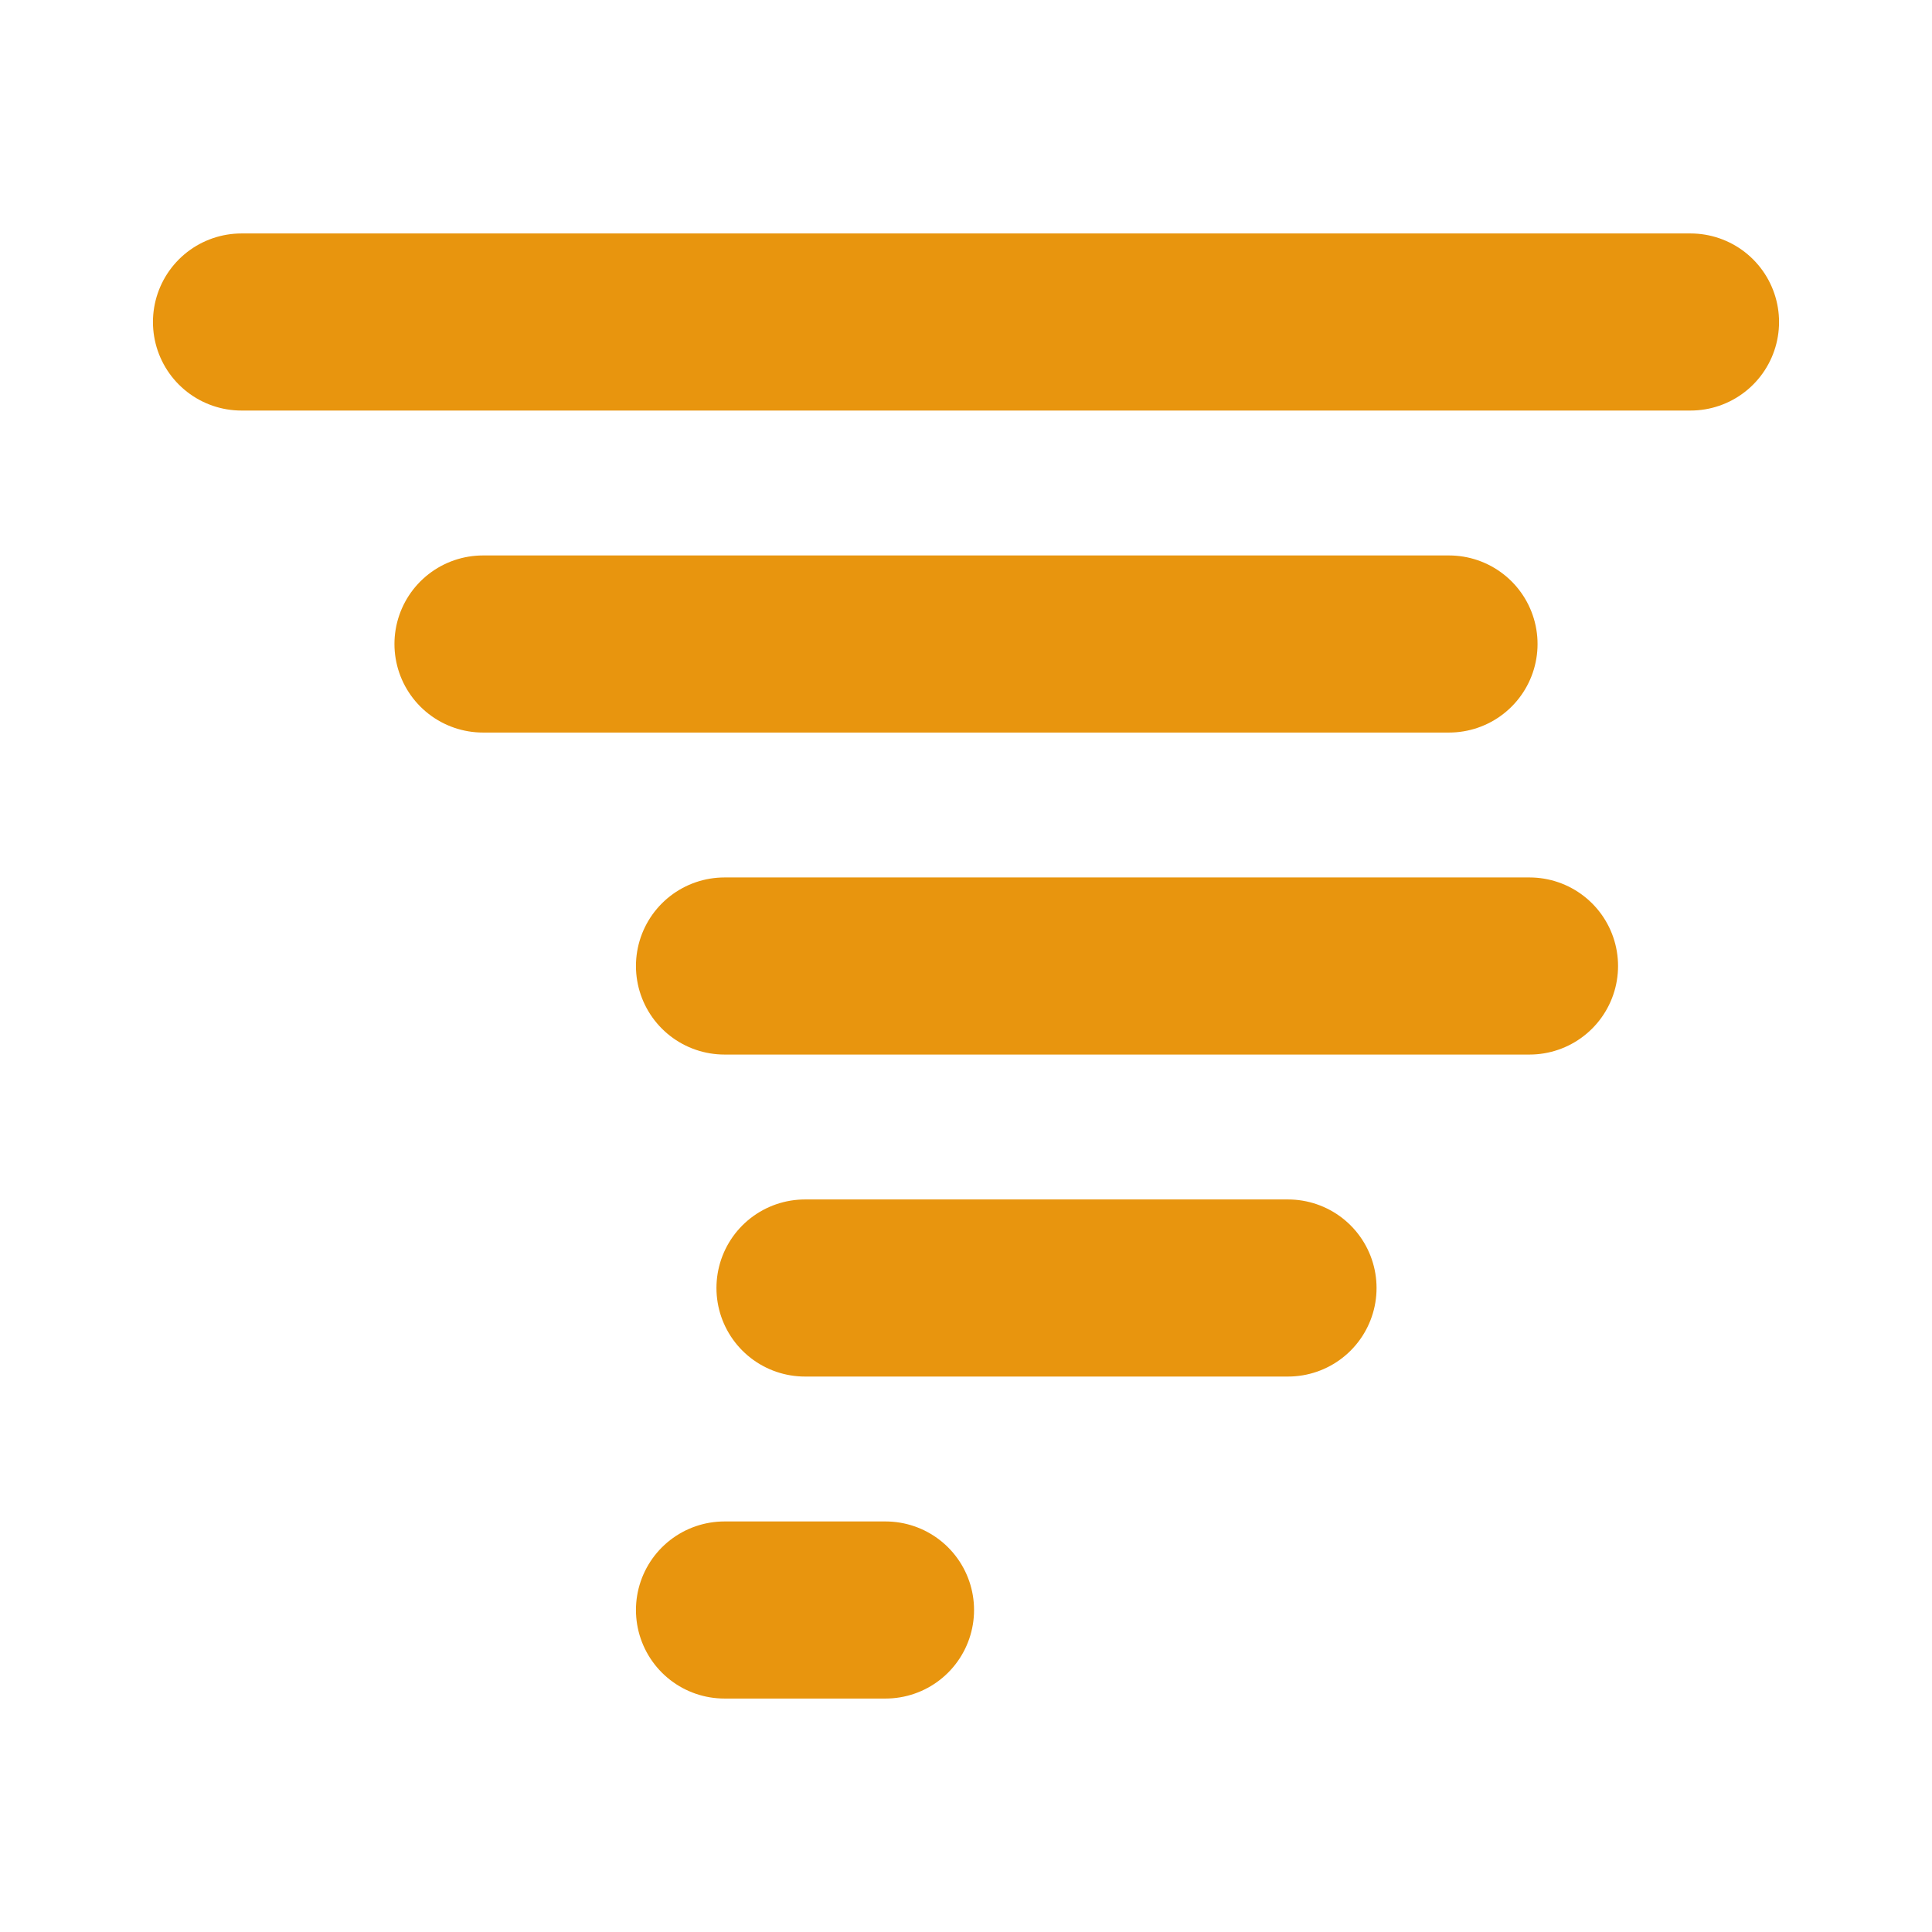
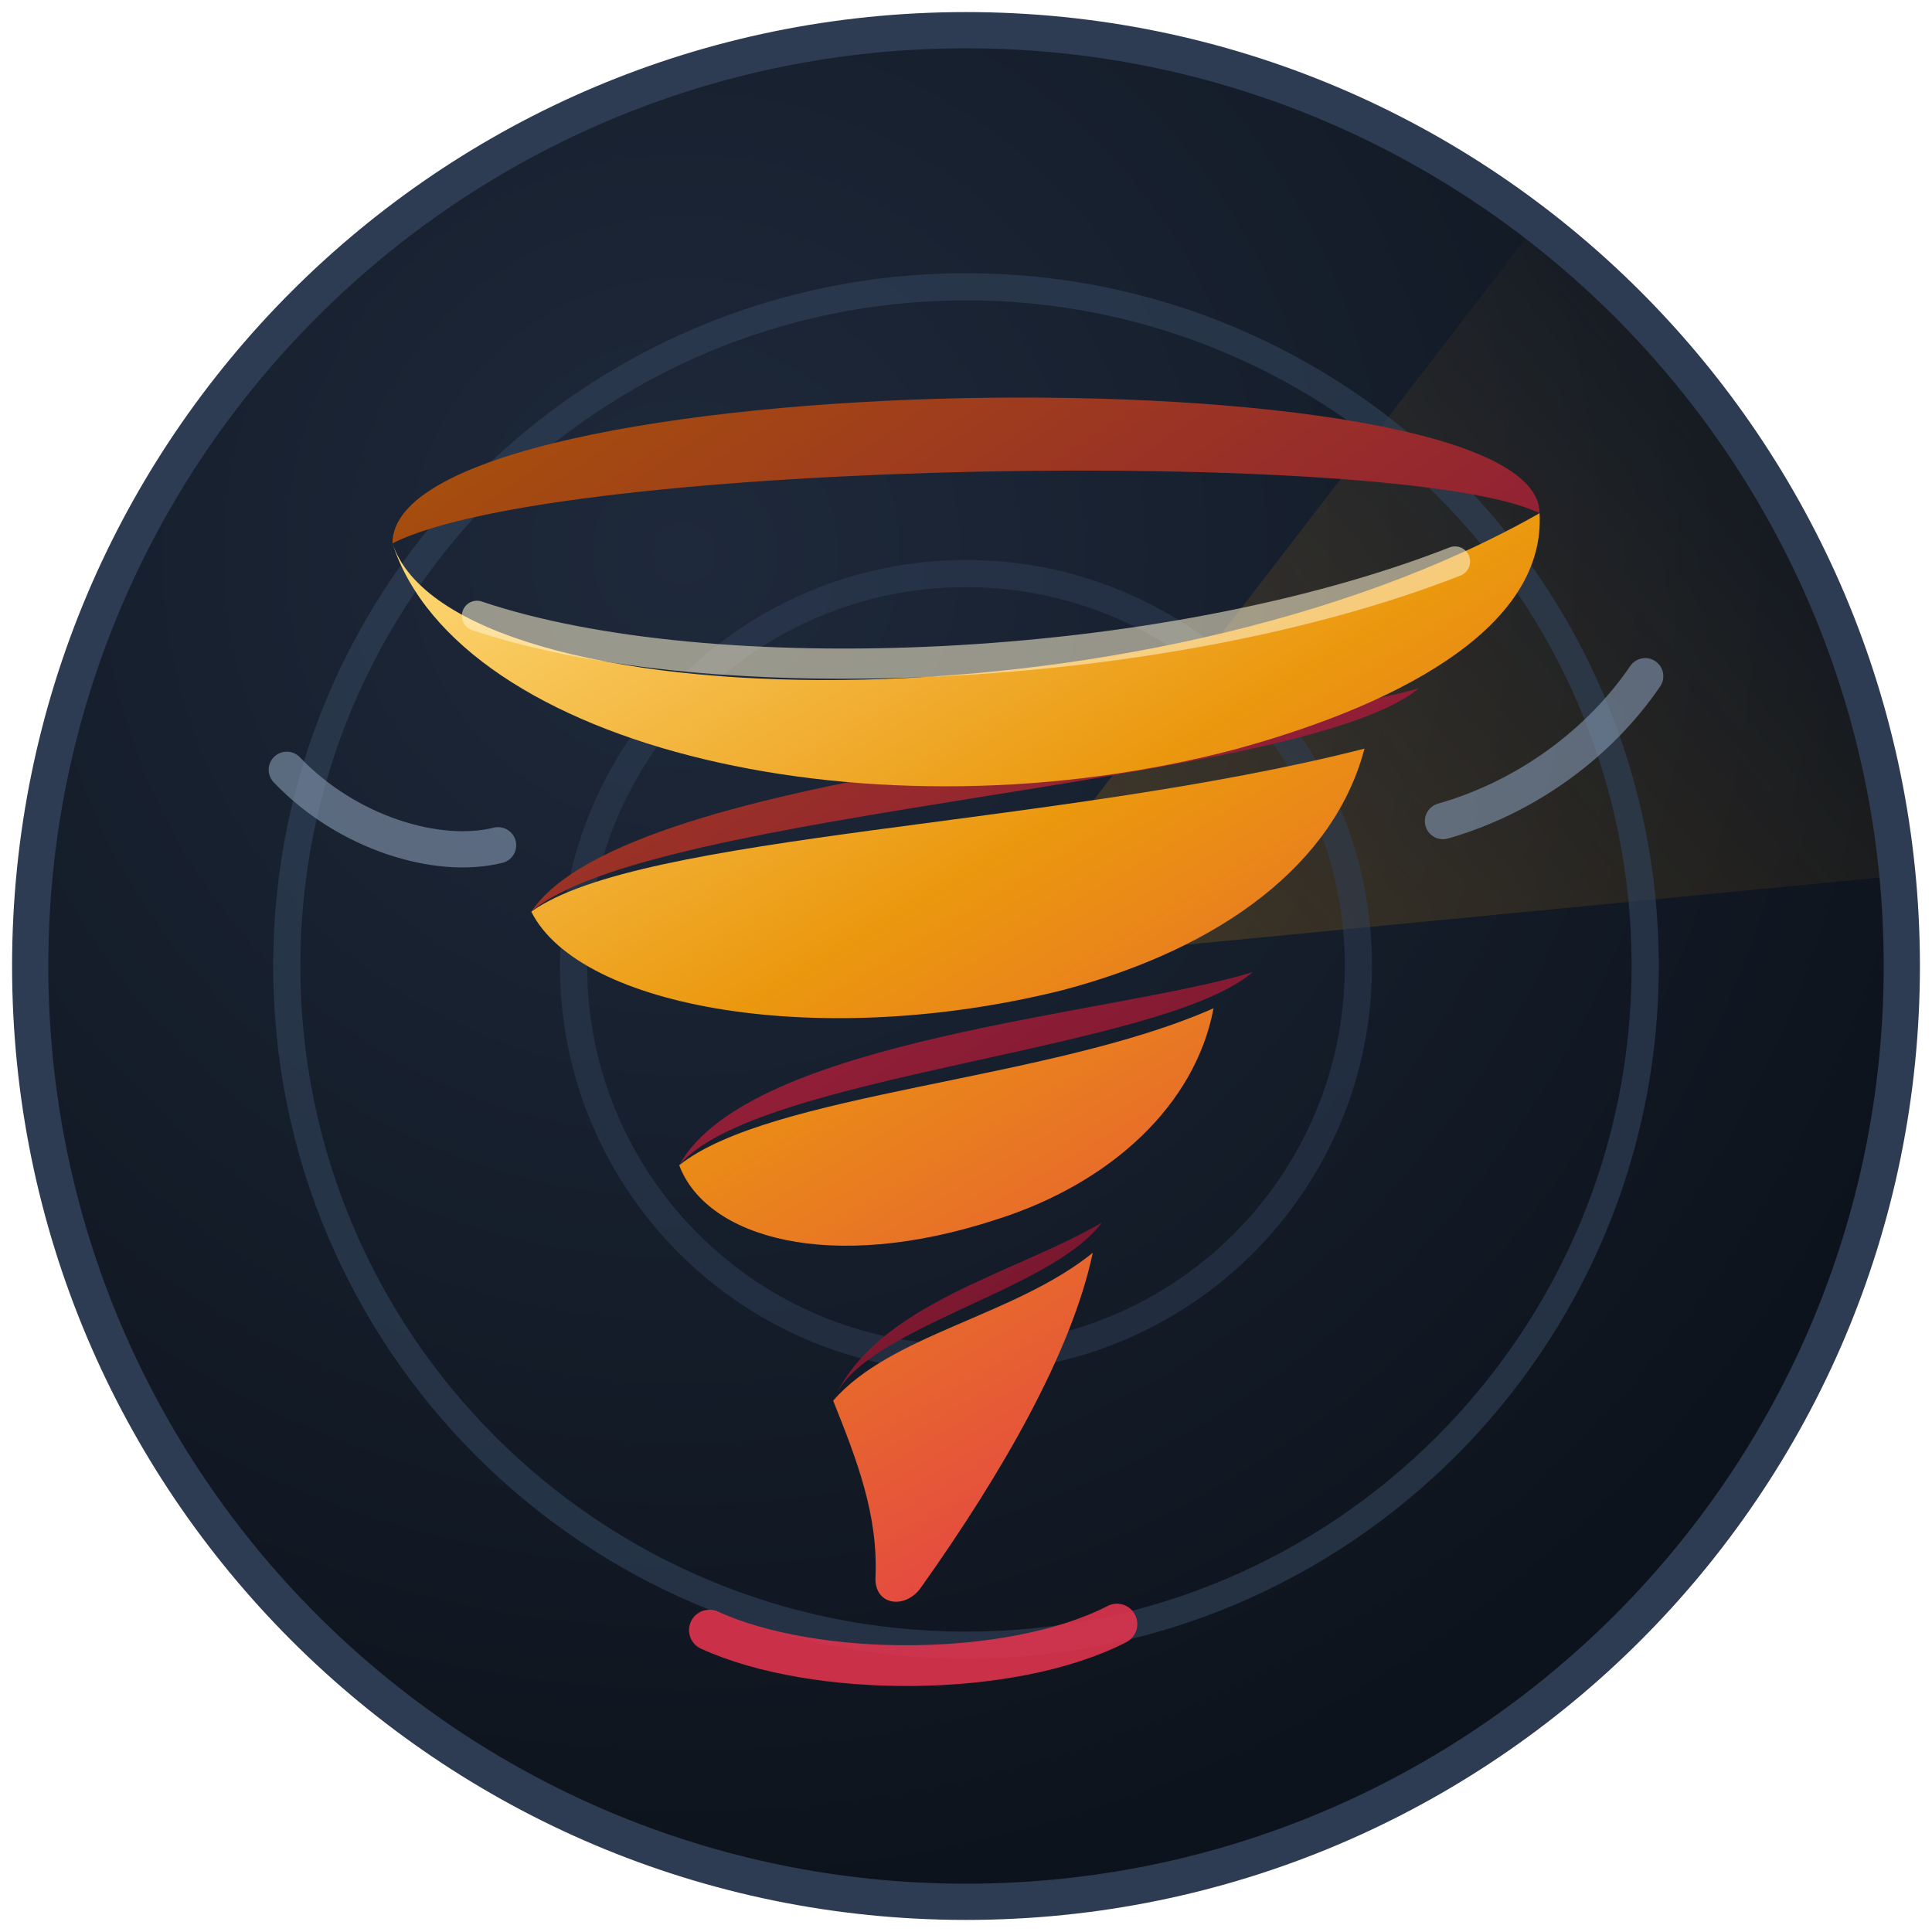
- <svg xmlns="http://www.w3.org/2000/svg" viewBox="0 0 24 24" fill="none" stroke="#E8950E" stroke-width="2.2" stroke-linecap="round" stroke-linejoin="round">
-   <path d="M21 4H3" />
-   <path d="M18 8H6" />
-   <path d="M19 12H9" />
-   <path d="M16 16h-6" />
-   <path d="M11 20H9" />
+ <svg xmlns="http://www.w3.org/2000/svg" viewBox="0 0 64 64">
+   <defs>
+     <radialGradient id="bg" cx="35%" cy="28%" r="72%">
+       <stop offset="0%" stop-color="#1E293B" />
+       <stop offset="100%" stop-color="#0D131C" />
+     </radialGradient>
+     <linearGradient id="sweep" x1="32" y1="32" x2="58" y2="10" gradientUnits="userSpaceOnUse">
+       <stop offset="0%" stop-color="#E8950E" stop-opacity="0.22" />
+       <stop offset="100%" stop-color="#E8950E" stop-opacity="0" />
+     </linearGradient>
+     <linearGradient id="front" x1="16" y1="14" x2="40" y2="54" gradientUnits="userSpaceOnUse">
+       <stop offset="0%" stop-color="#FFE082" />
+       <stop offset="45%" stop-color="#EB980E" />
+       <stop offset="100%" stop-color="#E3344E" />
+     </linearGradient>
+     <linearGradient id="back" x1="16" y1="12" x2="42" y2="50" gradientUnits="userSpaceOnUse">
+       <stop offset="0%" stop-color="#A8520A" />
+       <stop offset="55%" stop-color="#911E37" />
+       <stop offset="100%" stop-color="#611227" />
+     </linearGradient>
+     <clipPath id="badge">
+       <circle cx="32" cy="32" r="31" />
+     </clipPath>
+   </defs>
+   <circle cx="32" cy="32" r="31" fill="url(#bg)" />
+   <g clip-path="url(#badge)">
+     <path d="M32 32 L52 6 A32 32 0 0 1 63 29 Z" fill="url(#sweep)" />
+     <circle cx="32" cy="32" r="22.5" fill="none" stroke="#314158" stroke-width="0.9" stroke-opacity="0.65" />
+     <circle cx="32" cy="32" r="13" fill="none" stroke="#314158" stroke-width="0.9" stroke-opacity="0.5" />
+     <path d="M13 18 C13 12 51 11.5 51 17 C46.5 14.8 18.5 15.2 13 18 Z" fill="url(#back)" />
+     <path d="M47 22.8 C43.2 26 21.5 26.8 17.6 30.2 C20.8 25.4 41.5 24.4 47 22.8 Z" fill="url(#back)" />
+     <path d="M41.5 32.2 C38.5 34.8 25 35.6 22.5 38.6 C24.8 34.4 37 33.6 41.5 32.2 Z" fill="url(#back)" />
+     <path d="M36.5 40.5 C34.8 42.8 28.5 44 27.6 46.4 C29 43.2 33.6 42.2 36.5 40.5 Z" fill="url(#back)" />
+     <path d="M13 18 C15 24 38 24.4 51 17 C51.2 20.6 46.8 23.2 41 24.8 C29 28 15.2 24.8 13 18 Z" fill="url(#front)" />
+     <path d="M17.6 30.2 C21.2 27.6 35 27.4 45.2 24.8 C44.2 28.6 40.5 31.4 35.2 32.8 C27.2 34.8 19.2 33.4 17.6 30.2 Z" fill="url(#front)" />
+     <path d="M22.5 38.6 C25.5 36.2 34.8 35.8 40.2 33.4 C39.6 36.6 36.8 39.2 33 40.4 C27.5 42.2 23.4 41 22.5 38.6 Z" fill="url(#front)" />
+     <path d="M27.6 46.4 C29.5 44.2 33.6 43.6 36.2 41.5 C35.5 44.8 33.2 48.8 30.5 52.6 C30 53.3 29 53.2 29 52.3 C29.1 50.2 28.4 48.4 27.6 46.4 Z" fill="url(#front)" />
+     <path d="M15.8 20.4 C23.5 23 38.5 22.4 48.2 18.6" fill="none" stroke="#FFF4D2" stroke-width="1" stroke-linecap="round" stroke-opacity="0.55" />
+     <path d="M23.5 54 C27 55.6 33.5 55.6 37 53.8" fill="none" stroke="#E3344E" stroke-width="1.35" stroke-linecap="round" stroke-opacity="0.88" />
+     <path d="M9.5 25.5 C11.5 27.6 14.5 28.5 16.5 28" fill="none" stroke="#7E91AA" stroke-width="1.2" stroke-linecap="round" stroke-opacity="0.65" />
+     <path d="M47.8 27.2 C50.6 26.4 53 24.6 54.5 22.4" fill="none" stroke="#7E91AA" stroke-width="1.2" stroke-linecap="round" stroke-opacity="0.65" />
+   </g>
+   <circle cx="32" cy="32" r="31" fill="none" stroke="#2D3C52" stroke-width="1.2" />
</svg>
